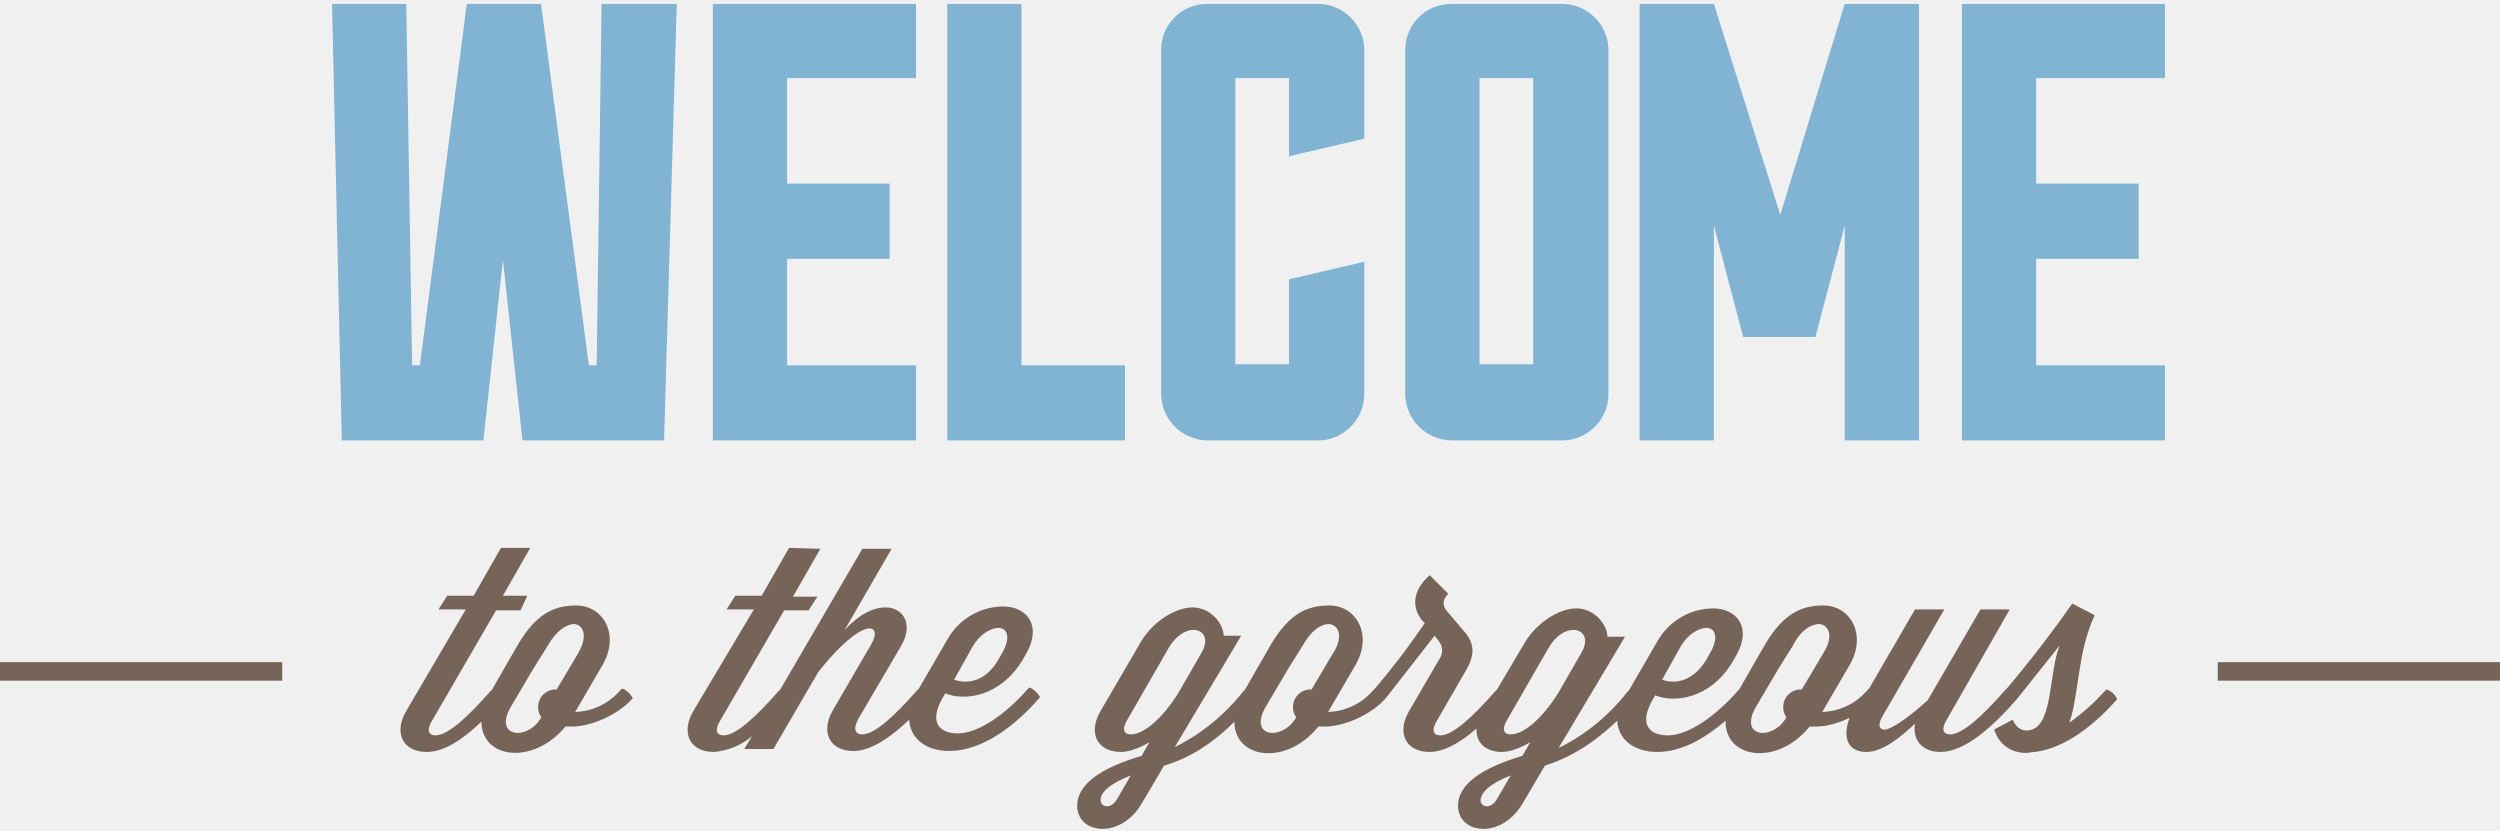
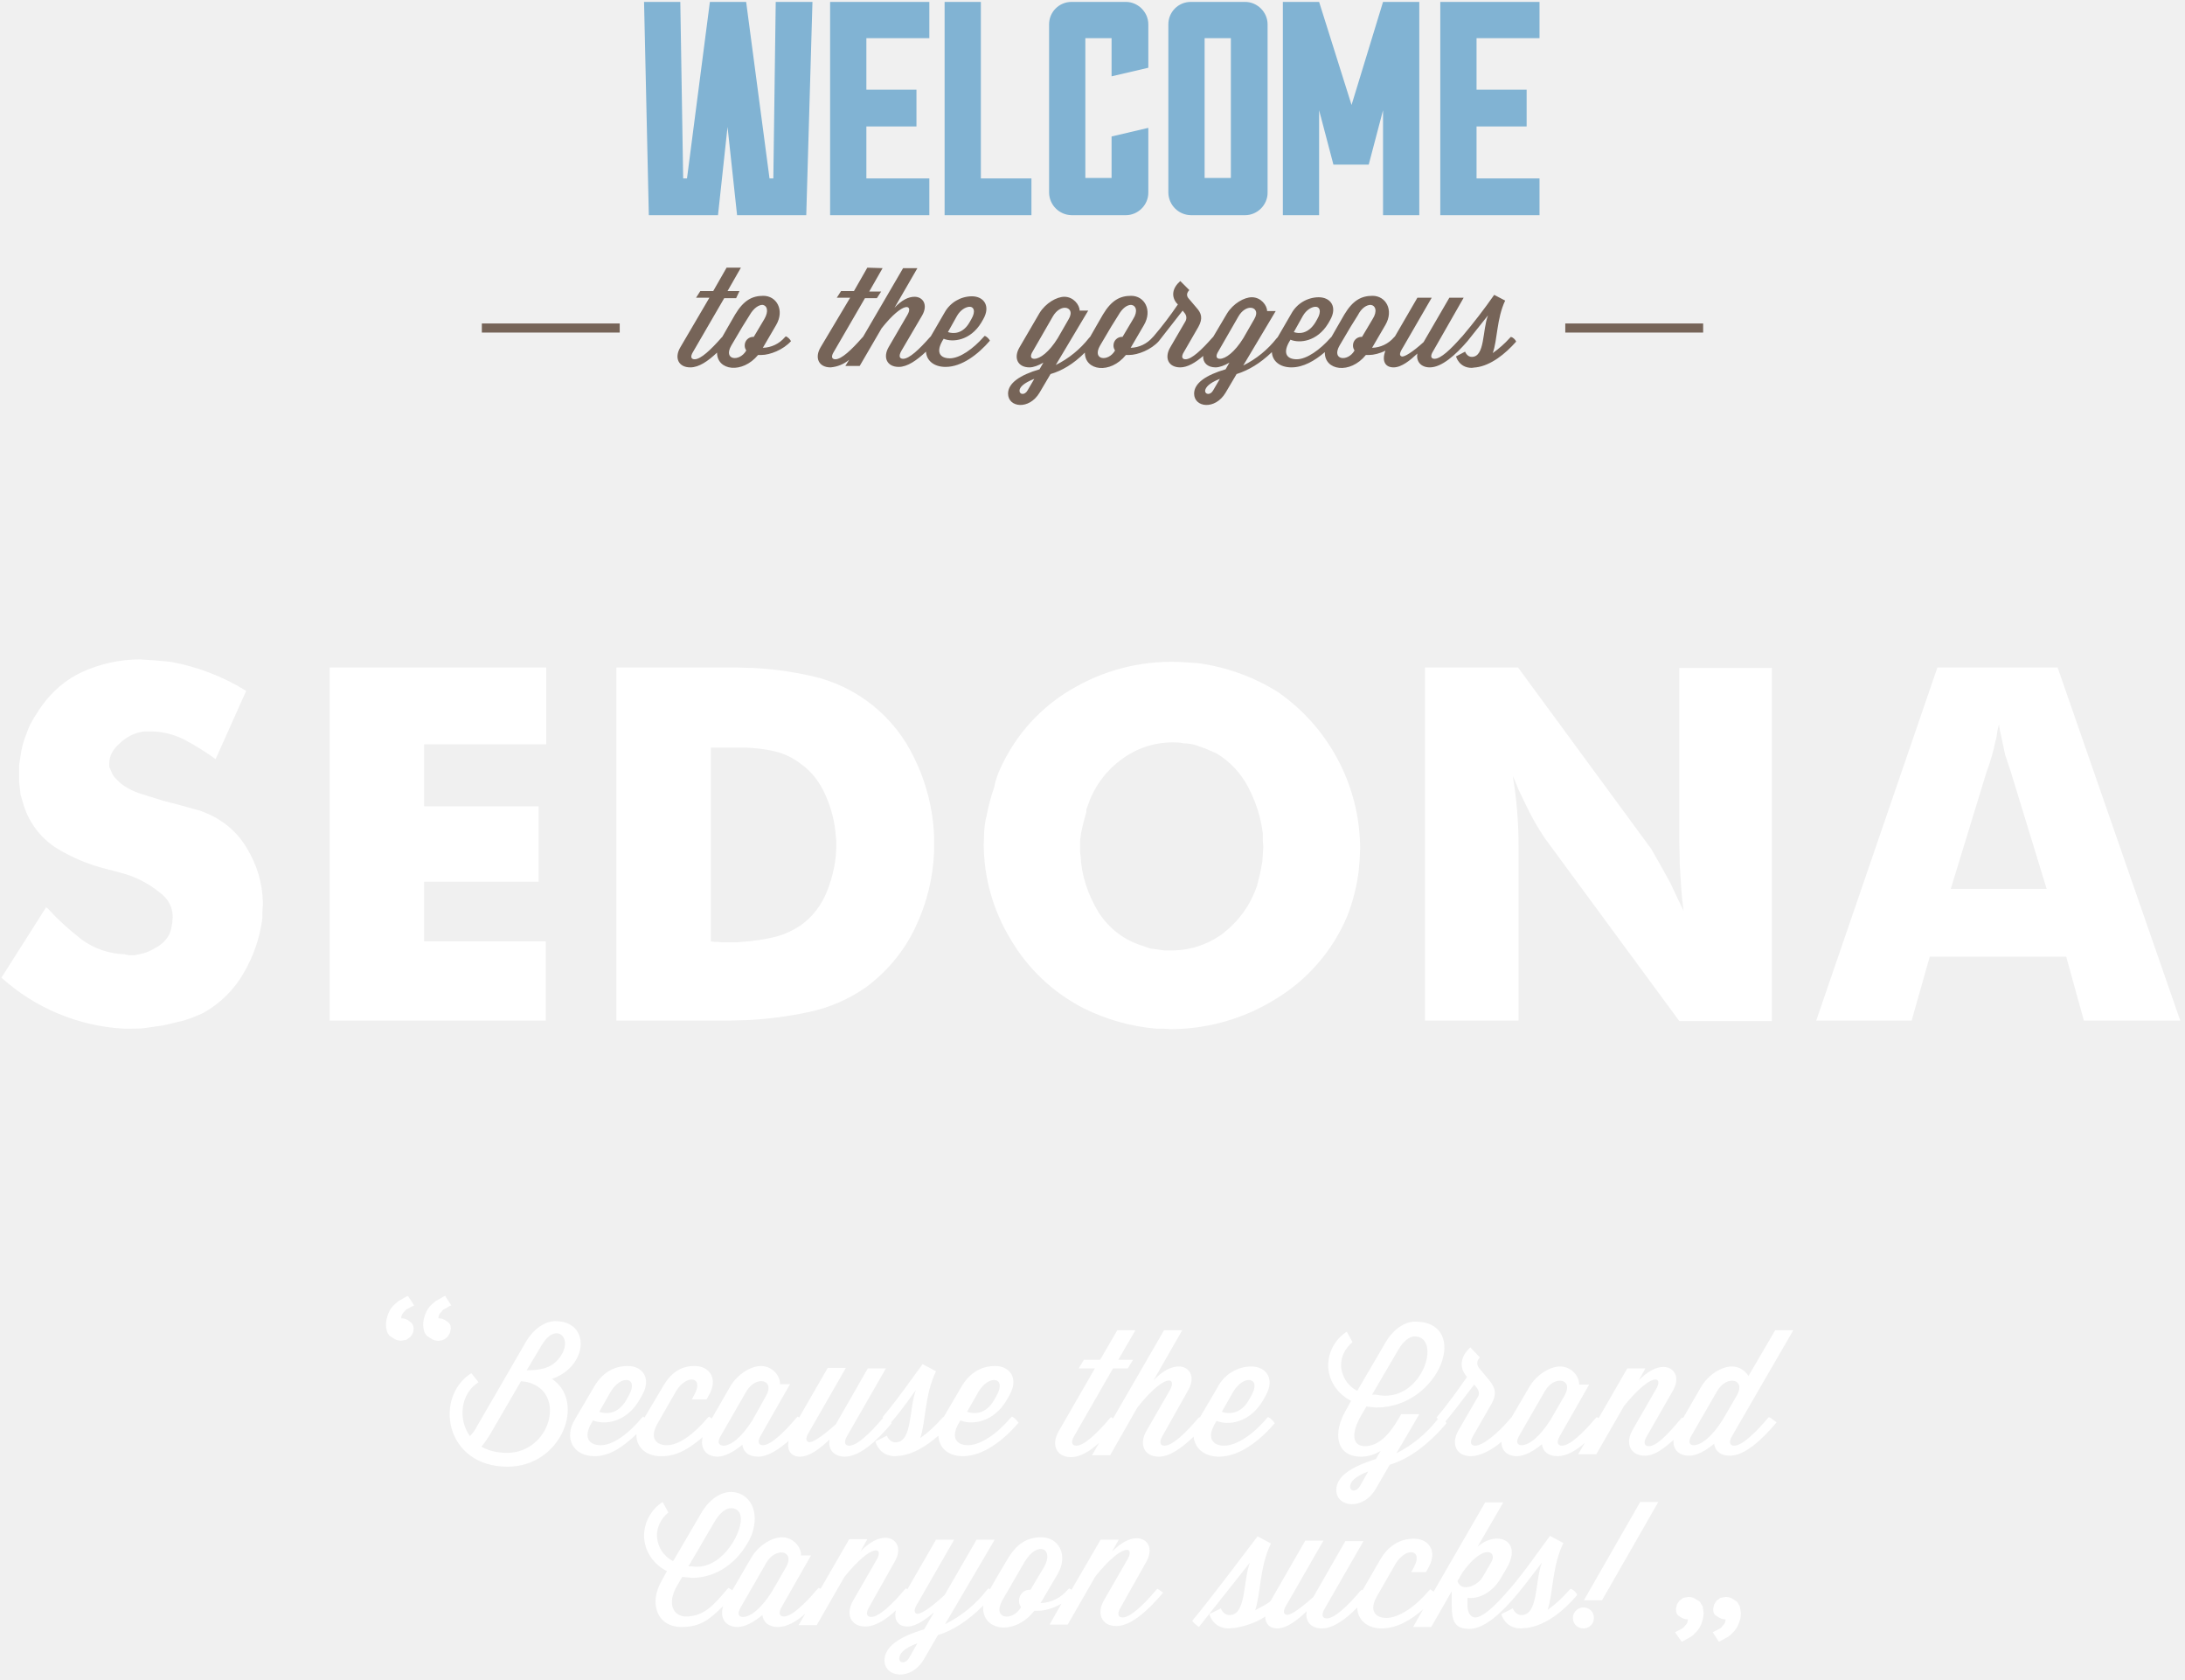
- <svg xmlns="http://www.w3.org/2000/svg" width="256" height="85" fill="none">
-   <path d="M51.3 56.1 48.5 61h-2.7l-.9 1.4h2.8l-6.1 10.4c-1.3 2.2-.4 4.2 2.1 4.2 1.8 0 3.7-1.3 5.6-3.1 0 3.8 5.3 4.5 8.6.5h.7c1.8 0 4.6-1.1 6.2-2.9-.2-.4-.7-.9-1.1-1l-.2.2a6.3 6.3 0 0 1-4.6 2.2l2.8-4.8c1.8-3.1.1-6.1-2.7-6.1-2.3 0-4.1.9-5.9 3.9l-1.5 2.6-1.2 2.1-.2.2c-2.2 2.5-4.3 4.5-5.6 4.5-.7 0-1-.5-.3-1.6l6.5-11.2h2.5L54 61h-2.5l2.8-4.9h-3Zm7.5 7.8c1 .1 1.4 1.3.4 3L57 70.6h-.1c-1 0-1.8.8-1.8 1.8 0 .4.1.7.3 1v.1c-1.4 2.4-4.9 2-3.1-1.1l2.3-3.9 1.5-2.4c.9-1.6 2-2.2 2.7-2.2Zm22-7.8L78 61h-2.7l-.9 1.4h2.8L71 72.8c-1.3 2.2-.4 4.2 2.1 4.2a7 7 0 0 0 3.9-1.6l-.8 1.3h3l4.6-7.9c4.6-5.8 6.7-5 5.4-2.8l-3.9 6.7c-1.3 2.2-.4 4.2 2.1 4.2 1.8 0 3.8-1.4 5.7-3.2.1 1.9 1.7 3.2 4.1 3.2 3.4 0 6.8-2.6 9.3-5.5-.2-.4-.7-.9-1.1-1l-.2.2c-2.2 2.5-5 4.5-7.1 4.5-1.9 0-3-1.1-1.6-3.6l.3-.5c1.9.8 5.6.4 7.9-3.4l.4-.7c1.6-2.8.1-4.8-2.4-4.8a6.6 6.6 0 0 0-5.7 3.4l-2.9 5-.2.2c-2.2 2.5-4.3 4.5-5.6 4.5-.7 0-1-.5-.4-1.6l4.4-7.5c1.3-2.3.1-3.9-1.6-3.9-1.3 0-2.7.7-4.2 2.3l4.8-8.3h-3l-8.4 14.4-.2.2c-2.2 2.5-4.3 4.5-5.6 4.5-.7 0-1-.5-.3-1.6l6.5-11.2h2.5l.9-1.4h-2.5l2.8-4.9-3.2-.1Zm21.3 8.2c1-.1 1.5.9.5 2.6l-.4.7c-1.4 2.4-3.4 2.4-4.5 2l1.9-3.4c.7-1.2 1.7-1.8 2.5-1.9Zm44.3-5.4c-1.7 1.5-1.9 3.2-.8 4.6l.3.3a74.8 74.8 0 0 1-5.1 6.7l-.2.2a6.3 6.3 0 0 1-4.6 2.2l2.8-4.8c1.8-3.1.1-6.1-2.7-6.1-2.3 0-4.1.9-5.9 3.9l-1.5 2.6-1.2 2.1-.2.2a20.4 20.4 0 0 1-7 5.7l6.8-11.4h-1.8c0-1.2-1.3-2.9-3.2-2.9-1.6 0-3.9 1.3-5.2 3.4l-4.2 7.2c-1.3 2.2-.4 4.2 2.1 4.2.8 0 1.9-.4 2.9-1l-.8 1.4c-4.1 1.2-6.6 2.9-6.6 5.1 0 2.9 4.4 3.5 6.6-.2l2.3-3.9c2.4-.7 4.8-2.1 7.2-4.5 0 3.8 5.3 4.6 8.6.5h.7c1.8 0 4.6-1.1 6.2-2.9l5-6.4.4.5c.4.5.5 1.1.2 1.7l-3.2 5.5c-1.3 2.2-.4 4.2 2.1 4.2 1.5 0 3.2-1 4.8-2.4-.1 1.4.9 2.4 2.6 2.4.8 0 1.9-.4 2.9-1l-.8 1.4c-4.1 1.2-6.6 2.9-6.6 5.1 0 2.9 4.4 3.5 6.6-.2l2.3-3.9c2.5-.8 4.9-2.2 7.4-4.6.1 1.9 1.7 3.2 4.1 3.2 2.5 0 4.9-1.4 7-3.2-.1 3.9 5.3 4.7 8.6.6h.7c.9 0 2.2-.3 3.4-.9-.8 2.1-.1 3.5 1.7 3.5 1.7 0 3.5-1.5 5-2.9-.3 1.6.7 2.9 2.6 2.9 2.5 0 5.4-2.6 7.9-5.5l4.3-5.4c-1.2 3.1-.6 8.7-3.4 8.7-1 0-1.4-1.1-1.4-1.1l-1.9 1s.6 2.4 3.3 2.4l.8-.1h.1c3.1-.4 6.1-2.8 8.4-5.4-.2-.5-.7-.9-1.1-1l-.2.2a21.7 21.7 0 0 1-3.6 3.2c1-2.8.8-7.2 2.6-11l-2.3-1.2a118 118 0 0 1-6.7 8.7l-.2.2c-2.2 2.5-4.3 4.5-5.6 4.5-.7 0-1-.5-.3-1.6l6.4-11.2h-3l-5.4 9.3c-2.3 2.1-4.1 3.2-4.6 3-.8-.3 0-1.4.4-2.1l5.9-10.2h-3l-4.7 8.1-.2.2a6.3 6.3 0 0 1-4.6 2.2l2.8-4.8c1.8-3.1.1-6.1-2.7-6.1-2.3 0-4.1.9-5.9 3.9l-1.5 2.6-1.2 2.1-.2.2c-2.2 2.5-5 4.5-7.1 4.5-1.9 0-3-1.1-1.6-3.6l.3-.5c1.9.8 5.6.4 7.9-3.4l.4-.7c1.6-2.8.1-4.8-2.4-4.8a6.6 6.6 0 0 0-5.7 3.4l-2.9 5-.2.2a20.4 20.4 0 0 1-7 5.7l6.8-11.4h-1.8c0-1.2-1.3-2.9-3.2-2.9-1.6 0-3.9 1.3-5.2 3.4l-2.9 4.9-.2.2c-2.2 2.5-4.3 4.5-5.6 4.5-.7 0-1-.5-.3-1.6l3-5.2c1-1.8.6-2.9-.4-4l-1.7-2c-.4-.5-.4-1.1.2-1.7l-1.9-1.9Zm-10.3 5c1 .1 1.5 1.3.4 3l-2.2 3.7h-.1c-1 0-1.8.8-1.8 1.8 0 .4.1.7.3 1v.1c-1.4 2.4-4.9 2-3.1-1.1l2.3-3.9 1.5-2.4c.9-1.6 1.9-2.2 2.7-2.2Zm50.2 0c1 .1 1.5 1.3.4 3l-2.2 3.7h-.1c-1 0-1.8.8-1.8 1.8 0 .4.1.7.3 1v.1c-1.4 2.4-4.9 2-3.1-1.1l2.3-3.9 1.5-2.4c.8-1.6 1.9-2.2 2.7-2.2Zm-11.7.4c1-.1 1.5.9.5 2.6l-.4.7c-1.5 2.4-3.4 2.4-4.5 2l1.9-3.4c.7-1.2 1.7-1.8 2.5-1.9Zm-52.4.2c1 0 1.7.9.8 2.4l-2.3 4c-1.8 2.9-3.7 4.3-4.9 4.3-.7 0-1-.5-.3-1.6l4.2-7.3c.7-1.2 1.7-1.8 2.5-1.8Zm38.9 0c1 0 1.7.9.8 2.4l-2.3 4c-1.8 2.9-3.7 4.3-4.9 4.3-.7 0-1-.5-.3-1.6l4.2-7.3c.7-1.2 1.7-1.8 2.5-1.8Zm-45.3 14.9-1.4 2.4c-.6 1.1-1.7.9-1.7.1 0-.7.8-1.6 3.1-2.5Zm38.9 0-1.4 2.4c-.6 1.1-1.7.9-1.7.1.1-.7.8-1.6 3.1-2.5ZM0 67.8h28.9v1.9H0v-1.9Zm227.1 0H256v1.9h-28.9v-1.9Z" fill="#766458" />
-   <path d="M221.7 37.4v7.7h-20.8V.4h20.8V8h-13.2v10.8H219v7.7h-10.5v10.9h13.2ZM188.9.4h7.6v44.7h-7.6v-22l-3 11.4h-7.4l-3-11.4v22h-7.6V.4h7.6l6.8 21.6L188.9.4ZM157 8h-5.5v29.3h5.5V8Zm3-7.6c2.5 0 4.7 2.1 4.7 4.7v35.3c0 2.6-2.2 4.7-4.7 4.7h-11.4a4.8 4.8 0 0 1-4.7-4.7V5.1c0-2.6 2.1-4.7 4.7-4.7H160Zm-28 28.2 7.7-1.8v13.6c0 2.6-2.2 4.7-4.7 4.7h-11.4a4.8 4.8 0 0 1-4.7-4.7V5.1c0-2.6 2.1-4.7 4.7-4.7H135c2.5 0 4.7 2.1 4.7 4.7v9.1L132 16V8h-5.5v29.3h5.5v-8.7Zm-16.8 8.8v7.7H97V.4h7.6v37h10.6Zm-21.4 0v7.7H73V.4h20.8V8H80.6v10.8h10.5v7.7H80.6v10.9h13.2ZM61.6.4h7.7L68 45.1H53.5l-2-18.5-2 18.5H35L34 .4h7.6l.6 37h.8l4.8-37h7.6l4.9 37h.8l.5-37Z" fill="#81B3D3" />
+ <svg xmlns="http://www.w3.org/2000/svg" width="458" height="352" fill="none">
+   <path d="m152.3 56.1-2.8 4.9h-2.7l-.9 1.4h2.8l-6.1 10.4c-1.3 2.2-.4 4.2 2.1 4.2 1.8 0 3.7-1.3 5.6-3.1 0 3.8 5.3 4.5 8.6.5h.7c1.8 0 4.6-1.1 6.2-2.9-.2-.4-.7-.9-1.1-1l-.2.2a6.3 6.3 0 0 1-4.6 2.2l2.8-4.8c1.8-3.1.1-6.1-2.7-6.1-2.3 0-4.1.9-5.9 3.9l-1.5 2.6-1.2 2.1-.2.2c-2.2 2.5-4.3 4.5-5.6 4.5-.7 0-1-.5-.3-1.6l6.5-11.2h2.5l.7-1.5h-2.5l2.8-4.9h-3Zm7.5 7.8c1 .1 1.4 1.3.4 3l-2.2 3.7h-.1c-1 0-1.8.8-1.8 1.8 0 .4.1.7.3 1v.1c-1.4 2.4-4.9 2-3.1-1.1l2.3-3.9 1.5-2.4c.9-1.6 2-2.2 2.7-2.2Zm22-7.8L179 61h-2.7l-.9 1.4h2.8L172 72.8c-1.3 2.2-.4 4.2 2.1 4.2a7 7 0 0 0 3.9-1.6l-.8 1.3h3l4.6-7.9c4.6-5.8 6.7-5 5.4-2.8l-3.9 6.7c-1.3 2.2-.4 4.2 2.1 4.2 1.8 0 3.8-1.4 5.7-3.2.1 1.9 1.7 3.2 4.1 3.2 3.4 0 6.8-2.6 9.3-5.5-.2-.4-.7-.9-1.1-1l-.2.2c-2.2 2.5-5 4.5-7.1 4.5-1.9 0-3-1.1-1.6-3.6l.3-.5c1.9.8 5.6.4 7.9-3.4l.4-.7c1.6-2.8.1-4.8-2.4-4.8a6.6 6.6 0 0 0-5.7 3.4l-2.9 5-.2.2c-2.2 2.5-4.3 4.5-5.6 4.5-.7 0-1-.5-.4-1.6l4.4-7.5c1.3-2.3.1-3.9-1.6-3.9-1.3 0-2.7.7-4.2 2.3l4.8-8.3h-3l-8.4 14.4-.2.2c-2.2 2.5-4.3 4.5-5.6 4.5-.7 0-1-.5-.3-1.6l6.5-11.2h2.5l.9-1.4h-2.5l2.8-4.9-3.2-.1Zm21.3 8.2c1-.1 1.5.9.5 2.6l-.4.7c-1.4 2.4-3.4 2.4-4.5 2l1.9-3.4c.7-1.2 1.7-1.8 2.5-1.9Zm44.3-5.4c-1.7 1.5-1.9 3.2-.8 4.6l.3.3a74.8 74.8 0 0 1-5.1 6.7l-.2.2a6.3 6.3 0 0 1-4.6 2.2l2.8-4.8c1.8-3.1.1-6.1-2.7-6.1-2.3 0-4.1.9-5.9 3.9l-1.5 2.6-1.2 2.1-.2.2a20.4 20.4 0 0 1-7 5.7l6.8-11.4h-1.8c0-1.2-1.3-2.9-3.2-2.9-1.6 0-3.9 1.3-5.2 3.4l-4.2 7.2c-1.3 2.2-.4 4.2 2.1 4.2.8 0 1.9-.4 2.9-1l-.8 1.4c-4.1 1.2-6.6 2.9-6.6 5.1 0 2.9 4.4 3.5 6.6-.2l2.3-3.9c2.4-.7 4.8-2.1 7.2-4.5 0 3.8 5.3 4.6 8.6.5h.7c1.8 0 4.6-1.1 6.2-2.9l5-6.4.4.5c.4.5.5 1.1.2 1.7l-3.2 5.5c-1.3 2.2-.4 4.2 2.1 4.2 1.5 0 3.2-1 4.8-2.4-.1 1.4.9 2.4 2.6 2.4.8 0 1.9-.4 2.9-1l-.8 1.4c-4.1 1.2-6.6 2.9-6.6 5.1 0 2.9 4.4 3.5 6.6-.2l2.3-3.9c2.5-.8 4.9-2.2 7.4-4.6.1 1.9 1.7 3.2 4.1 3.2 2.5 0 4.9-1.4 7-3.2-.1 3.9 5.3 4.7 8.6.6h.7c.9 0 2.2-.3 3.4-.9-.8 2.1-.1 3.5 1.7 3.5 1.7 0 3.5-1.5 5-2.9-.3 1.6.7 2.9 2.6 2.9 2.5 0 5.4-2.6 7.9-5.5l4.3-5.4c-1.2 3.1-.6 8.7-3.4 8.7-1 0-1.4-1.1-1.4-1.1l-1.9 1s.6 2.4 3.3 2.4l.8-.1h.1c3.1-.4 6.1-2.8 8.4-5.4-.2-.5-.7-.9-1.1-1l-.2.2a21.7 21.7 0 0 1-3.6 3.2c1-2.8.8-7.2 2.6-11l-2.3-1.2a118 118 0 0 1-6.7 8.7l-.2.2c-2.2 2.5-4.3 4.5-5.6 4.5-.7 0-1-.5-.3-1.6l6.4-11.2h-3l-5.4 9.3c-2.3 2.1-4.1 3.2-4.6 3-.8-.3 0-1.4.4-2.1l5.9-10.2h-3l-4.7 8.1-.2.2a6.3 6.3 0 0 1-4.6 2.2l2.8-4.8c1.8-3.1.1-6.1-2.7-6.1-2.3 0-4.1.9-5.9 3.9l-1.5 2.6-1.2 2.1-.2.2c-2.2 2.5-5 4.5-7.1 4.5-1.9 0-3-1.1-1.6-3.6l.3-.5c1.9.8 5.6.4 7.9-3.4l.4-.7c1.6-2.8.1-4.8-2.4-4.8a6.6 6.6 0 0 0-5.7 3.4l-2.9 5-.2.2a20.4 20.4 0 0 1-7 5.7l6.8-11.4h-1.8c0-1.2-1.3-2.9-3.2-2.9-1.6 0-3.9 1.3-5.2 3.4l-2.9 4.9-.2.2c-2.2 2.5-4.3 4.5-5.6 4.5-.7 0-1-.5-.3-1.6l3-5.2c1-1.8.6-2.9-.4-4l-1.7-2c-.4-.5-.4-1.1.2-1.7l-1.9-1.9Zm-10.3 5c1 .1 1.5 1.3.4 3l-2.2 3.7h-.1c-1 0-1.8.8-1.8 1.8 0 .4.1.7.3 1v.1c-1.4 2.4-4.9 2-3.1-1.1l2.3-3.9 1.5-2.4c.9-1.6 1.9-2.2 2.7-2.2Zm50.2 0c1 .1 1.5 1.3.4 3l-2.2 3.7h-.1c-1 0-1.8.8-1.8 1.8 0 .4.1.7.3 1v.1c-1.4 2.4-4.9 2-3.1-1.1l2.3-3.9 1.5-2.4c.8-1.6 1.9-2.2 2.7-2.2Zm-11.7.4c1-.1 1.5.9.5 2.6l-.4.7c-1.5 2.4-3.4 2.4-4.5 2l1.9-3.4c.7-1.2 1.7-1.8 2.5-1.9Zm-52.4.2c1 0 1.7.9.8 2.4l-2.3 4c-1.8 2.9-3.7 4.3-4.9 4.3-.7 0-1-.5-.3-1.6l4.2-7.3c.7-1.2 1.7-1.8 2.5-1.8Zm38.9 0c1 0 1.7.9.8 2.4l-2.3 4c-1.8 2.9-3.7 4.3-4.9 4.3-.7 0-1-.5-.3-1.6l4.2-7.3c.7-1.2 1.7-1.8 2.5-1.8Zm-45.3 14.9-1.4 2.4c-.6 1.1-1.7.9-1.7.1 0-.7.8-1.6 3.1-2.5Zm38.9 0-1.4 2.4c-.6 1.1-1.7.9-1.7.1.1-.7.8-1.6 3.1-2.5ZM101 67.8h28.9v1.9H101v-1.9Zm227.1 0H357v1.9h-28.9v-1.9Z" fill="#766458" />
+   <path d="M322.7 37.4v7.7h-20.8V.4h20.8V8h-13.2v10.8H320v7.7h-10.5v10.9h13.2ZM289.9.4h7.6v44.7h-7.6v-22l-3 11.4h-7.4l-3-11.4v22h-7.6V.4h7.6l6.8 21.6L289.9.4ZM258 8h-5.5v29.3h5.5V8Zm3-7.6c2.5 0 4.7 2.1 4.7 4.7v35.3c0 2.6-2.2 4.7-4.7 4.7h-11.4a4.8 4.8 0 0 1-4.7-4.7V5.1c0-2.6 2.1-4.7 4.7-4.7H261Zm-28 28.2 7.7-1.8v13.6c0 2.6-2.2 4.7-4.7 4.7h-11.4a4.8 4.8 0 0 1-4.7-4.7V5.1c0-2.6 2.1-4.7 4.7-4.7H236c2.5 0 4.7 2.1 4.7 4.7v9.1L233 16V8h-5.5v29.3h5.5v-8.7Zm-16.8 8.8v7.7H198V.4h7.6v37h10.6Zm-21.4 0v7.7H174V.4h20.8V8h-13.2v10.8h10.5v7.7h-10.5v10.9h13.2ZM162.6.4h7.7L169 45.1h-14.5l-2-18.5-2 18.5H136L135 .4h7.6l.6 37h.8l4.8-37h7.6l4.9 37h.8l.5-37Z" fill="#81B3D3" />
+   <path d="m380.7 213.9 25.4-74h25.2l25.7 74h-20.2l-3.7-13.4h-28.6l-3.8 13.4h-20Zm35.7-52.1-7.5 24.5H429l-7.5-24.5-1.2-3.6-.8-3.8-.3-1.3-.2-1.3-.3 1.3-.2 1.3-.1.5-.1.3a41.8 41.8 0 0 1-1.9 6.6Zm-117.7 52.1v-74h19.5l27.9 38 2 3.5 2 3.6 1.4 3 1.4 2.9-.3-2.4-.2-2.4-.3-4.8-.1-5V140h19.4v74H352l-28.1-38.2a51.9 51.9 0 0 1-4.2-7.4l-1.4-2.9c-.4-.9-.7-1.9-1.2-2.8a85.6 85.6 0 0 1 1.2 14.7v36.5h-19.6Zm-88-54.9a36.7 36.7 0 0 1 14.9-15.1 40.8 40.8 0 0 1 22.7-5.1l2.9.2a42.2 42.2 0 0 1 16.6 6 40.1 40.1 0 0 1 17.3 32.8l-.1 2.4-.2 2.3a38.6 38.6 0 0 1-2.4 9.5 37.1 37.1 0 0 1-15.2 17.5 41.8 41.8 0 0 1-21.7 6.2l-1.6-.1h-1.5a42.2 42.2 0 0 1-15.3-4.3 37.5 37.5 0 0 1-15.3-14.5 38.5 38.5 0 0 1-5.6-19.7l.1-3c.1-1 .2-2.1.5-3.1.4-2 .9-4.1 1.6-6 .4-2.2 1.3-4.1 2.3-6Zm52.8 26.6.6-2.4.5-2.6.1-1.6.1-1.5-.1-1.4v-1.4c-.4-3.3-1.4-6.5-3-9.6a18 18 0 0 0-6.7-7.2l-2.3-1-2.3-.8a9 9 0 0 0-2.3-.3c-.8-.2-1.5-.2-2.3-.2-3.9 0-7.6 1.2-10.9 3.7a19.6 19.6 0 0 0-7 9.9l-.2.5v.5l-.6 2.2-.5 2.2-.2 1.6v2.4l.1.8c.2 4.1 1.5 8 3.7 11.7 2.3 3.6 5.5 6 9.5 7.2l1.4.5 1.5.2 1.4.2h1.4a18 18 0 0 0 11-3.6c3.3-2.6 5.7-5.9 7.1-10ZM181.4 207a32.6 32.6 0 0 1-11.8 5.1 80 80 0 0 1-12.9 1.7l-3.7.1h-23.8v-74h25.1l3.6.1c4.2.2 8.3.8 12.3 1.7a31.3 31.3 0 0 1 21.4 17.1 40.6 40.6 0 0 1 4.2 16.7v2.9a40.4 40.4 0 0 1-3.9 15.9c-2.4 5.1-6 9.4-10.5 12.7Zm-32.4-9.7.7.1h.8l.8.1h3.1l2.4-.2c2-.2 4-.5 5.9-1 1.9-.5 3.7-1.4 5.2-2.4 2.5-1.8 4.3-4.2 5.5-7.2 1.2-3.1 1.9-6.3 1.9-9.6v-.9l-.1-.9c-.2-2.9-.9-5.8-2.1-8.5-1.2-2.8-2.9-5-5.1-6.6a14.2 14.2 0 0 0-5.5-2.7c-2-.5-4-.7-6-.8H149v40.6Zm-79.9 16.6v-74h45.4V156H88.9v13h24v15.8h-24v12.5h25.5v16.6H69.1ZM9.7 190.1l.1.2.2.1c2.1 2.3 4.5 4.5 7.1 6.5a16 16 0 0 0 9.1 3.1l.2.1h.3l.2.1h1.3l1-.2c1.2-.2 2.4-.7 3.5-1.4a6.8 6.8 0 0 0 2.7-2.6l.2-.5.2-.5.3-1.5.1-1.3c0-2.1-.9-3.8-2.8-5.2a21 21 0 0 0-8.2-4.1l-2.2-.6h-.2l-.2-.1c-3.8-.9-7.4-2.4-10.7-4.4a16.6 16.6 0 0 1-6.9-8.9l-.7-2.4-.3-2.7v-3.4l.3-1.9c.2-1.6.6-3.1 1.2-4.6.5-1.5 1.2-2.9 2.1-4.2 2.5-4.1 5.7-7 9.5-8.8 3.9-1.8 8.1-2.7 12.3-2.7l3 .2 3.3.3a45.3 45.3 0 0 1 15.9 6.1l-6.4 14.3a56 56 0 0 0-6.6-4.1 15.9 15.9 0 0 0-7.5-1.7h-.9a9 9 0 0 0-5 2.4c-1.5 1.3-2.3 2.7-2.3 4.3v.7l.3.7c.2.5.4 1 .8 1.5l1.3 1.3a14 14 0 0 0 3.7 2l5.1 1.6a247 247 0 0 1 7.8 2.1c4.3 1.5 7.6 4.1 9.8 7.8 2.2 3.6 3.3 7.4 3.4 11.4v.6l-.1 1.4v1.3c-.5 4-1.8 7.9-3.9 11.5a22.1 22.1 0 0 1-8.5 8.4 29 29 0 0 1-4.1 1.6l-4.2 1-3.5.5c-1.1.2-2.2.2-3.4.2H26A41.7 41.7 0 0 1 .3 204.9l9.4-14.8Zm341.6 147.1.2-.9.5-.8.8-.6 1.1-.2c.5 0 .9.1 1.3.3l1.1.7.6 1 .2 1.3c0 .9-.2 1.6-.5 2.4a5 5 0 0 1-1.3 1.9 5 5 0 0 1-1.7 1.2l-.7.4-.4.2-1.4-2 .8-.4.9-.5.7-.8c.2-.3.3-.6.3-1-.6 0-1.2-.2-1.7-.6-.6-.3-.8-.8-.8-1.6Zm7.8 0 .2-.9.5-.8.8-.6 1.1-.2c.5 0 .9.1 1.3.3l1.1.7.6 1 .2 1.3c0 .8-.1 1.6-.5 2.4a5 5 0 0 1-1.3 1.9 5 5 0 0 1-.8.7l-.9.5-.7.4-.4.2-1.3-2 .8-.4.9-.5.7-.8c.2-.3.3-.6.3-1-.6 0-1.2-.2-1.7-.6-.7-.3-.9-.8-.9-1.6ZM94.5 278.5l-.2.9-.5.8a2.7 2.7 0 0 1-3.2.5l-1.1-.7c-.3-.3-.5-.7-.6-1a5 5 0 0 1-.2-1.3c0-.9.2-1.6.5-2.4a5 5 0 0 1 1.3-1.9l.8-.7.9-.5.7-.4.4-.2 1.3 2a2 2 0 0 0-.8.4l-.9.5-.7.8c-.2.3-.3.6-.3 1 .7 0 1.2.2 1.7.6.7.4.9.9.9 1.6Zm-7.8 0c0 .6-.2 1.2-.7 1.7l-.8.6-1.1.2a3 3 0 0 1-1.3-.3l-1.1-.7c-.3-.3-.5-.7-.6-1a5 5 0 0 1-.2-1.3c0-.9.2-1.6.5-2.4a5 5 0 0 1 1.3-1.9l.8-.7.9-.5.7-.4.4-.2 1.3 2-.8.4-.9.5-.7.8c-.2.3-.3.6-.3 1 .7 0 1.2.2 1.7.6.6.4.9.9.9 1.6ZM332 335.4h3.8l11.8-20.6h-3.8L332 335.4Zm-.1 1.5c-1.2 0-2.2 1-2.2 2.2 0 1.2.9 2.2 2.2 2.2 1.2 0 2.2-.9 2.2-2.2 0-1.3-1-2.2-2.2-2.2Zm-26.4-5.5 1.1-1.9c4.4-6.1 7.3-4.4 6-2.1l-1.8 3.1c-1.1 1.9-4.5 3.3-5.3.9Zm25.1 2.9c-.2-.6-.9-1.2-1.4-1.3l-.3.3a25 25 0 0 1-4.5 4.1c1.2-3.6.9-9.1 3.3-14l-2.8-1.5c-1.6 2.1-5 7.1-8.4 11.1l-.3.3c-2.7 3.2-5.4 5.7-7 5.7-.8 0-1.6-.8-1.6-2.5v-1.6c2.7.3 5.5-1.4 7.2-4.5l1-1.7c3.5-6-2.2-8-6.1-4.5l5.4-9.3h-3.8l-10.8 18.7-.7-.5-.3.3c-2.7 3.2-6.2 5.7-8.9 5.7-2.3 0-3.7-1.5-2-4.5l3.9-6.8c2.2-3.7 6-3.1 3.8.8l-.5.9h3.1l.5-.9c2-3.5.1-6.1-3-6.1s-5.5 1.6-7.1 4.4l-3.7 6.4-.2-.1-.3.3c-2.7 3.2-5.4 5.7-7 5.7-.8 0-1.3-.6-.4-2.1l8.1-14.1H282l-6.7 11.7c-2.9 2.6-5.1 4.1-5.8 3.7-.9-.4 0-1.8.5-2.6l7.4-12.9h-3.8l-7.3 12.7c-.8.7-2.4 1.4-3.2 1.9 1.2-3.6.9-9.1 3.3-14l-2.8-1.5c-1.6 2.1-10.3 13.7-13.7 17.7.3.5.9.9 1.4 1.3l10.7-13.5c-1.5 3.9-.7 11-4.3 11-1.3 0-1.8-1.4-1.8-1.4l-2.4 1.2s.7 3 4.1 3l1.1-.1h.1c1.9-.3 4.6-1.1 6.4-2.4 0 1.5.9 2.5 2.5 2.5 2.1 0 4.4-1.9 6.2-3.6-.4 2 .8 3.6 3.2 3.6 2.3 0 5-1.9 7.4-4.4 0 2.5 2 4.4 5.1 4.4 3.1 0 6.1-1.7 8.7-4l-2.1 3.7h3.8l4.3-7.5v3c0 3.2.6 4.9 3.7 4.9s6.7-3.3 9.8-7c2.1-2.5 4-5.1 5.4-6.9-1.5 3.9-.7 11-4.3 11-1.3 0-1.8-1.4-1.8-1.4l-2.4 1.2s.7 3 4.1 3l1.1-.1h.1c4-.5 7.8-3.6 10.6-6.9ZM216 333.2h-.2c-1.2 0-2.2 1-2.2 2.3 0 .5.1.9.4 1.3v.1c-1.8 3-6.1 2.5-3.9-1.5l2.9-5 1.8-3.1c2.7-4.5 6.3-2.7 4 1.2l-2.8 4.7Zm-25.4 14.2c-.8 1.4-2.1 1.2-2.1.2s.9-2.1 3.8-3.2l-1.7 3Zm-28.8-13.8c-2.3 3.6-4.5 5.3-6.1 5.3-.8 0-1.3-.6-.4-2.1l5.3-9.2c2-3.5 6.1-2.6 4.2.8l-3 5.2Zm-12-14.7c1.1-1.9 2.4-2.8 3.4-2.8 1.4 0 2.1.9 2.1 2.3 0 3.5-4.4 10.8-10.2 9.9h-.8l5.5-9.4Zm92.8 14.1-.3.3c-2.7 3.2-5.4 5.7-7 5.7-.8 0-1.3-.6-.4-2.1l5.4-9.6c1.6-2.9.1-4.9-2-4.9-1.6 0-3.3.9-5.2 2.8l1.4-2.5h-3.8l-6.1 10.5-.5-.3-.3.3a7.8 7.8 0 0 1-5.7 2.8l3.6-6.1c2.3-4 .2-7.7-3.4-7.7-2.9 0-5.2 1.2-7.3 4.9l-1.9 3.2-1.6 2.8-.3-.2-.3.3a25.2 25.2 0 0 1-8.8 7.2l10.4-17.7h-3.8l-6.7 11.6c-2.9 2.7-5.2 4.2-5.9 3.9-.9-.4 0-1.8.5-2.6l7.4-12.9h-3.8l-6 10.4-.3-.2-.3.3c-2.7 3.2-5.4 5.7-7 5.7-.8 0-1.3-.6-.4-2.1l5.4-9.6c1.6-2.9.1-4.9-2-4.9-1.6 0-3.3.9-5.2 2.8l1.4-2.5H178l-6 10.4-.4-.2-.3.3c-2.7 3.2-5.4 5.7-7 5.7-.8 0-1.3-.6-.4-2.1L170 326h-2.1c.1-1.6-1.5-3.8-4-3.8-2 0-4.9 1.6-6.5 4.4l-3.9 6.7-.8-.5-.3.3c-2.7 3.2-4.8 5.7-8.6 5.7-2.6 0-4.1-2.6-1.9-6.4l1.1-1.9 2.1.2c4 0 8.6-2.1 11.6-7.3a10 10 0 0 0 1.5-5.1c0-3.4-2.2-5.6-5-5.6-2.1 0-4.5 1.5-6.2 4.4l-5.9 10.1a6.2 6.2 0 0 1-3.4-5.4c0-1.7.8-3.5 2.4-4.8l-1.2-2.2a8.5 8.5 0 0 0-3.9 7c0 3 1.7 5.9 4.8 7.5l-1.1 2c-2.7 4.6-1.1 9.7 4.2 9.7 4.2 0 6.1-1.9 8.7-4.4-.8 2.4.4 4.4 3 4.4 1.5 0 3.4-1 5.2-2.5.2 1.5 1.3 2.5 3.3 2.5 1.8 0 3.8-1.1 5.7-2.8l-1.4 2.4h3.8l5.8-10.1c5.8-7.2 8.4-6.3 6.7-3.5l-4.9 8.5c-1.6 2.8-.5 5.4 2.6 5.4 2 0 4.3-1.4 6.4-3.4-.5 2.1.5 3.4 2.4 3.4 1.8 0 3.9-1.5 5.6-3l-2.1 3.6c-5.1 1.5-8.3 3.6-8.3 6.5 0 3.6 5.6 4.4 8.3-.3l2.9-5c3.2-1 6.3-3 9.5-6.2-.5 5.3 6.5 6.5 10.7 1.1h.8c1.4 0 3.2-.5 4.9-1.5l-2.5 4.4h3.8l5.8-10.1c5.8-7.2 8.4-6.3 6.7-3.5l-4.9 8.5c-1.6 2.8-.5 5.4 2.6 5.4s6.7-3.3 9.8-7c-.1 0-.7-.6-1.2-.8Zm118.6-35.6c-2.3 3.7-4.6 5.5-6.2 5.5-.8 0-1.3-.6-.4-2.1l5.3-9.2c2-3.5 6.1-2.6 4.2.8l-2.9 5Zm-36.2.2c-2.3 3.6-4.5 5.3-6.1 5.3-.8 0-1.3-.6-.4-2.1l5.3-9.2c2-3.5 6.1-2.6 4.2.8l-3 5.2Zm-39.9 13.8c-.8 1.4-2.1 1.2-2.1.2s.9-2.1 3.8-3.2l-1.7 3Zm8-28.5c1.1-1.9 2.4-2.8 3.4-2.8 6 0 1.5 14.4-8.1 12.2h-.8l5.5-9.4Zm77.7 14.1-.3.3c-2.7 3.2-5.4 5.7-7 5.7-.8 0-1.3-.6-.4-2.1l12.8-22.1h-3.8l-5.6 9.6c-.7-1.1-1.9-2-3.5-2-2 0-4.9 1.6-6.5 4.4l-3.7 6.4-.2-.1-.3.3c-2.7 3.2-5 5.7-6.7 5.7-.8 0-1.3-.6-.4-2.1l5.5-9.6c1.6-2.9.1-4.9-2-4.9-1.6 0-3.3.9-5.2 2.8l1.4-2.5h-3.8l-6 10.4-.4-.2-.3.3c-2.7 3.2-5.4 5.7-7 5.7-.8 0-1.3-.6-.4-2.1l6.1-10.7H331c.1-1.6-1.5-3.8-4-3.8-2 0-4.9 1.6-6.5 4.4l-3.7 6.3-.2.2c-2.7 3.2-5.8 5.7-7.4 5.7-.8 0-1.3-.6-.4-2.1l3.8-6.6c1.3-2.3.7-3.6-.5-5.1l-2.1-2.5c-.5-.7-.5-1.5.2-2.2l-2-2.1c-2.1 1.9-2.3 4.1-1 5.8l.3.4c-1.7 2.4-3.9 5.6-6.4 8.5l.3.3a25.9 25.9 0 0 1-8.7 7.2l4.8-8.2h-3.8l-.4.7c-2 3.5-4.3 6-7.2 6-2.6 0-3-2.6-.8-6.4l1.1-1.9 2.1.2c13.4 0 19.9-18 8.1-18-2.1 0-4.5 1.5-6.2 4.4l-5.9 10.1a6.2 6.2 0 0 1-3.4-5.4c0-1.7.8-3.5 2.4-4.8l-1.2-2.2a8.5 8.5 0 0 0-3.9 7c0 3 1.7 5.9 4.8 7.5l-1.1 2c-2.7 4.6-2.2 9.7 3.2 9.7 1.6 0 2.9-.5 4.1-1.2l-1 1.7c-5.1 1.6-8.3 3.6-8.3 6.5 0 3.6 5.6 4.4 8.3-.3l2.9-5c3.9-1.2 7.8-3.9 11.9-8.7l-.2-.4c1.7-2 3.1-3.9 6-7.7l.5.6c.5.6.7 1.4.2 2.1l-4 6.9c-1.6 2.8-.5 5.4 2.6 5.4 1.9 0 4.3-1.2 6.4-3 0 1.7 1.1 3 3.3 3 1.5 0 3.4-1 5.2-2.5.2 1.5 1.3 2.5 3.3 2.5 1.8 0 3.8-1.1 5.7-2.8l-1.4 2.4h3.8l5.8-10.1c5.8-7.2 8.4-6.3 6.7-3.5l-4.9 8.5c-1.6 2.8-.5 5.4 2.6 5.4 2 0 3.8-1.4 6-3.3-.2 1.9 1 3.3 3.3 3.3 1.5 0 3.4-1 5.2-2.5.2 1.5 1.3 2.5 3.3 2.5 3.1 0 6.7-3.3 9.8-7-.5-.3-1.1-.9-1.6-1.1Zm-112.3-5.3c2.2-3.7 6-3.1 3.8.8l-.5.9c-1.8 3.1-4.3 3-5.7 2.5l2.4-4.2Zm-3 13.6c4.3 0 8.5-3.3 11.7-7-.3-.5-.9-1.1-1.4-1.3l-.3.3c-2.7 3.2-6.2 5.7-8.9 5.7-2.3 0-3.7-1.5-2-4.5l.4-.7c2.4 1 7 .5 9.8-4.4l.5-.9c2-3.5.1-6.1-3-6.1a8 8 0 0 0-7.1 4.4l-3.7 6.3-.1-.1-.3.3c-2.7 3.2-5.4 5.7-7 5.7-.8 0-1.3-.6-.4-2.1l5.4-9.6c1.6-2.9.1-4.9-2-4.9-1.6 0-3.4.9-5.3 2.9l6-10.5H244l-10.7 18.5-.4-.3-.3.3c-2.7 3.2-5.4 5.7-7 5.7-.8 0-1.3-.6-.4-2.1l8.1-14.1h3.1l1.1-1.8h-3.1l3.6-6.2h-3.8l-3.6 6.2h-3.4l-1.1 1.8h3.4l-7.6 13.2c-1.6 2.8-.5 5.4 2.6 5.4 1.9 0 3.9-1.2 5.9-3l-1.5 2.6h3.8l5.7-10c5.8-7.3 8.4-6.4 6.8-3.6l-4.9 8.5c-1.6 2.8-.5 5.4 2.6 5.4 2.3 0 4.8-1.8 7.3-4.2.2 2.4 2.2 4.2 5.3 4.2ZM128 291.7c2.2-3.7 6-3.1 3.8.8l-.5.9c-1.8 3.1-4.3 3-5.7 2.5l2.4-4.2Zm23.1 9.2 5.3-9.2c2-3.5 6.1-2.6 4.2.8l-2.9 5.2c-2.3 3.6-4.5 5.3-6.1 5.3-.9-.1-1.4-.6-.5-2.1Zm54-9.2c2.2-3.7 6-3.1 3.8.8l-.5.9c-1.8 3.1-4.2 3-5.7 2.5l2.4-4.2Zm-57.8 9.5c-.6 2.2.6 4.1 3.1 4.1 1.5 0 3.4-1 5.2-2.5.2 1.5 1.3 2.5 3.3 2.5 2 0 4.2-1.4 6.4-3.3-.4 2 .5 3.3 2.4 3.3 2.1 0 4.4-1.9 6.2-3.6-.4 2 .8 3.6 3.2 3.6 3.1 0 6.7-3.3 9.8-7l-.1-.2c2.1-2.4 3.9-5 5.2-6.8-1.5 3.9-.7 11-4.3 11-1.3 0-1.8-1.4-1.8-1.4l-2.4 1.2s.7 3.1 4.1 3.1l1.1-.1h.1c2.8-.4 5.5-2.1 7.9-4.2.1 2.5 2 4.3 5.1 4.3 4.3 0 8.5-3.3 11.7-7-.3-.5-.9-1.1-1.4-1.3l-.3.3c-2.7 3.2-6.2 5.7-8.9 5.7-2.3 0-3.7-1.5-2-4.5l.4-.7c2.4 1 7 .5 9.8-4.4l.5-.9c2-3.5.1-6.1-3-6.1s-5.5 1.6-7.1 4.4l-3.7 6.3h-.1l-.3.3a25 25 0 0 1-4.5 4.1c1.2-3.6.9-9.1 3.3-14l-2.8-1.5c-1.6 2.1-5 7.1-8.4 11.1l.1.1-.1.2c-2.7 3.2-5.4 5.7-7 5.7-.8 0-1.3-.6-.4-2.1l8.1-14.1h-3.8l-6.7 11.7c-2.9 2.6-5.1 4.1-5.8 3.7-.9-.4 0-1.8.5-2.6l7.4-12.9h-3.8l-6 10.4-.3-.2-.3.3c-2.7 3.2-5.4 5.7-7 5.7-.8 0-1.3-.6-.4-2.1l6.1-10.7h-2.1c.1-1.6-1.5-3.8-4-3.8-2 0-4.9 1.6-6.5 4.4l-3.8 6.6-.6-.4-.3.3c-2.7 3.2-5.9 5.7-8.5 5.7-2.3 0-3.7-1.5-2-4.5l3.9-6.8c2.2-3.7 6-3.1 3.8.8l-.5.9h3.1l.5-.9c2-3.5.1-6.1-3-6.1s-5.1 1.6-6.7 4.4l-3.8 6.4-.3-.2-.3.3c-2.7 3.2-5.9 5.7-8.6 5.7-2.3 0-3.7-1.5-2-4.5l.4-.7c2.4 1 7 .5 9.8-4.4l.5-.9c2-3.5.1-6.1-3-6.1s-5.5 1.6-7.1 4.4l-4 6.8c-2.4 4-.3 7.7 4.1 7.7 3.3 0 6-2 8.8-4.6-.1 2.6 1.9 4.6 5.1 4.6 3.4.1 6.1-1.7 8.8-4Zm-36.9-14 3.1-5.2c2.8-4.8 6.3-2 4.4 1.6-1.5 2.7-3.6 3.6-7.5 3.6Zm-4.1 17.3c-2.3 0-4-.5-5.4-1.3.7-.8 1.3-1.7 1.9-2.7l6.4-11 1 .1c8.8 1.8 5.3 14.9-3.9 14.9Zm9.4-15.5c7.6-2.6 8.2-12.1.7-12.1-2.1 0-4.5 1.5-6.2 4.4L100 298.9a8 8 0 0 1-1.5 2.1c-2.6-3.6-1.9-9 1.8-11.3l-1.5-1.9c-7.9 5-5.6 19.6 7.6 19.6 11.3 0 16.5-13.6 9.3-18.4Z" fill="#fff" />
</svg>
